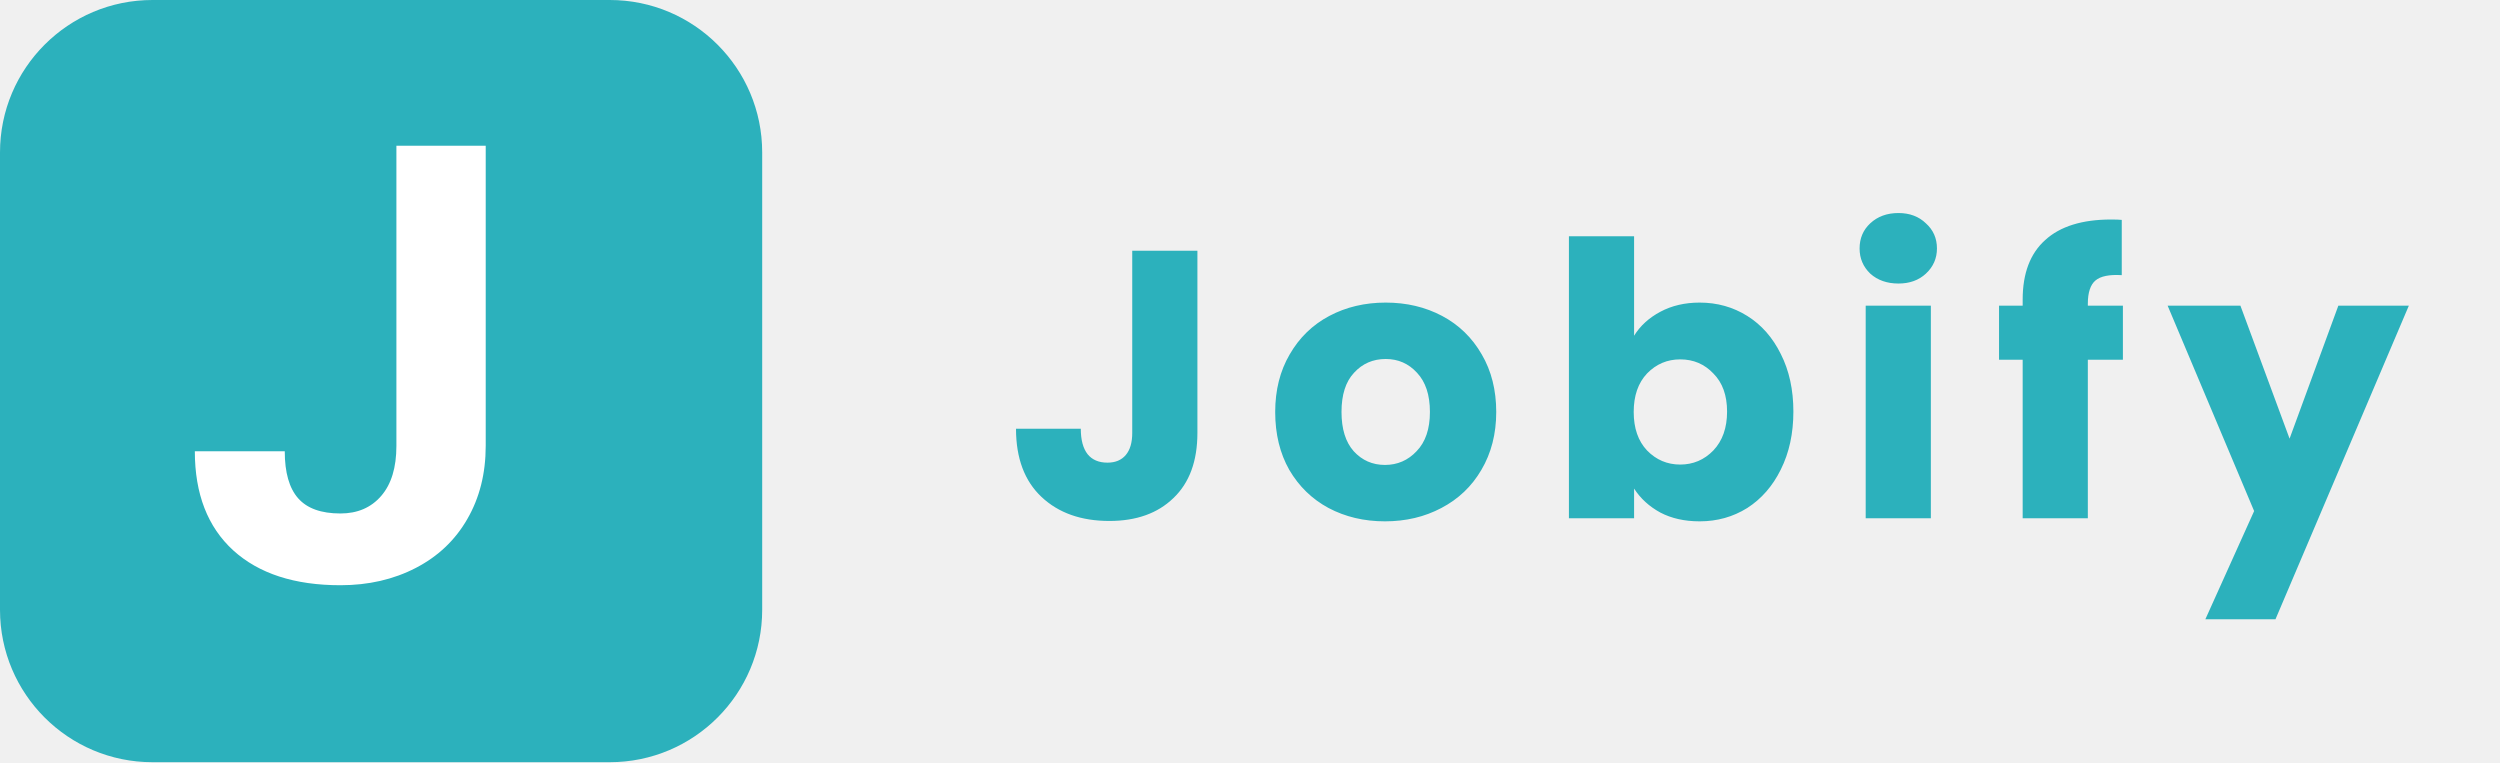
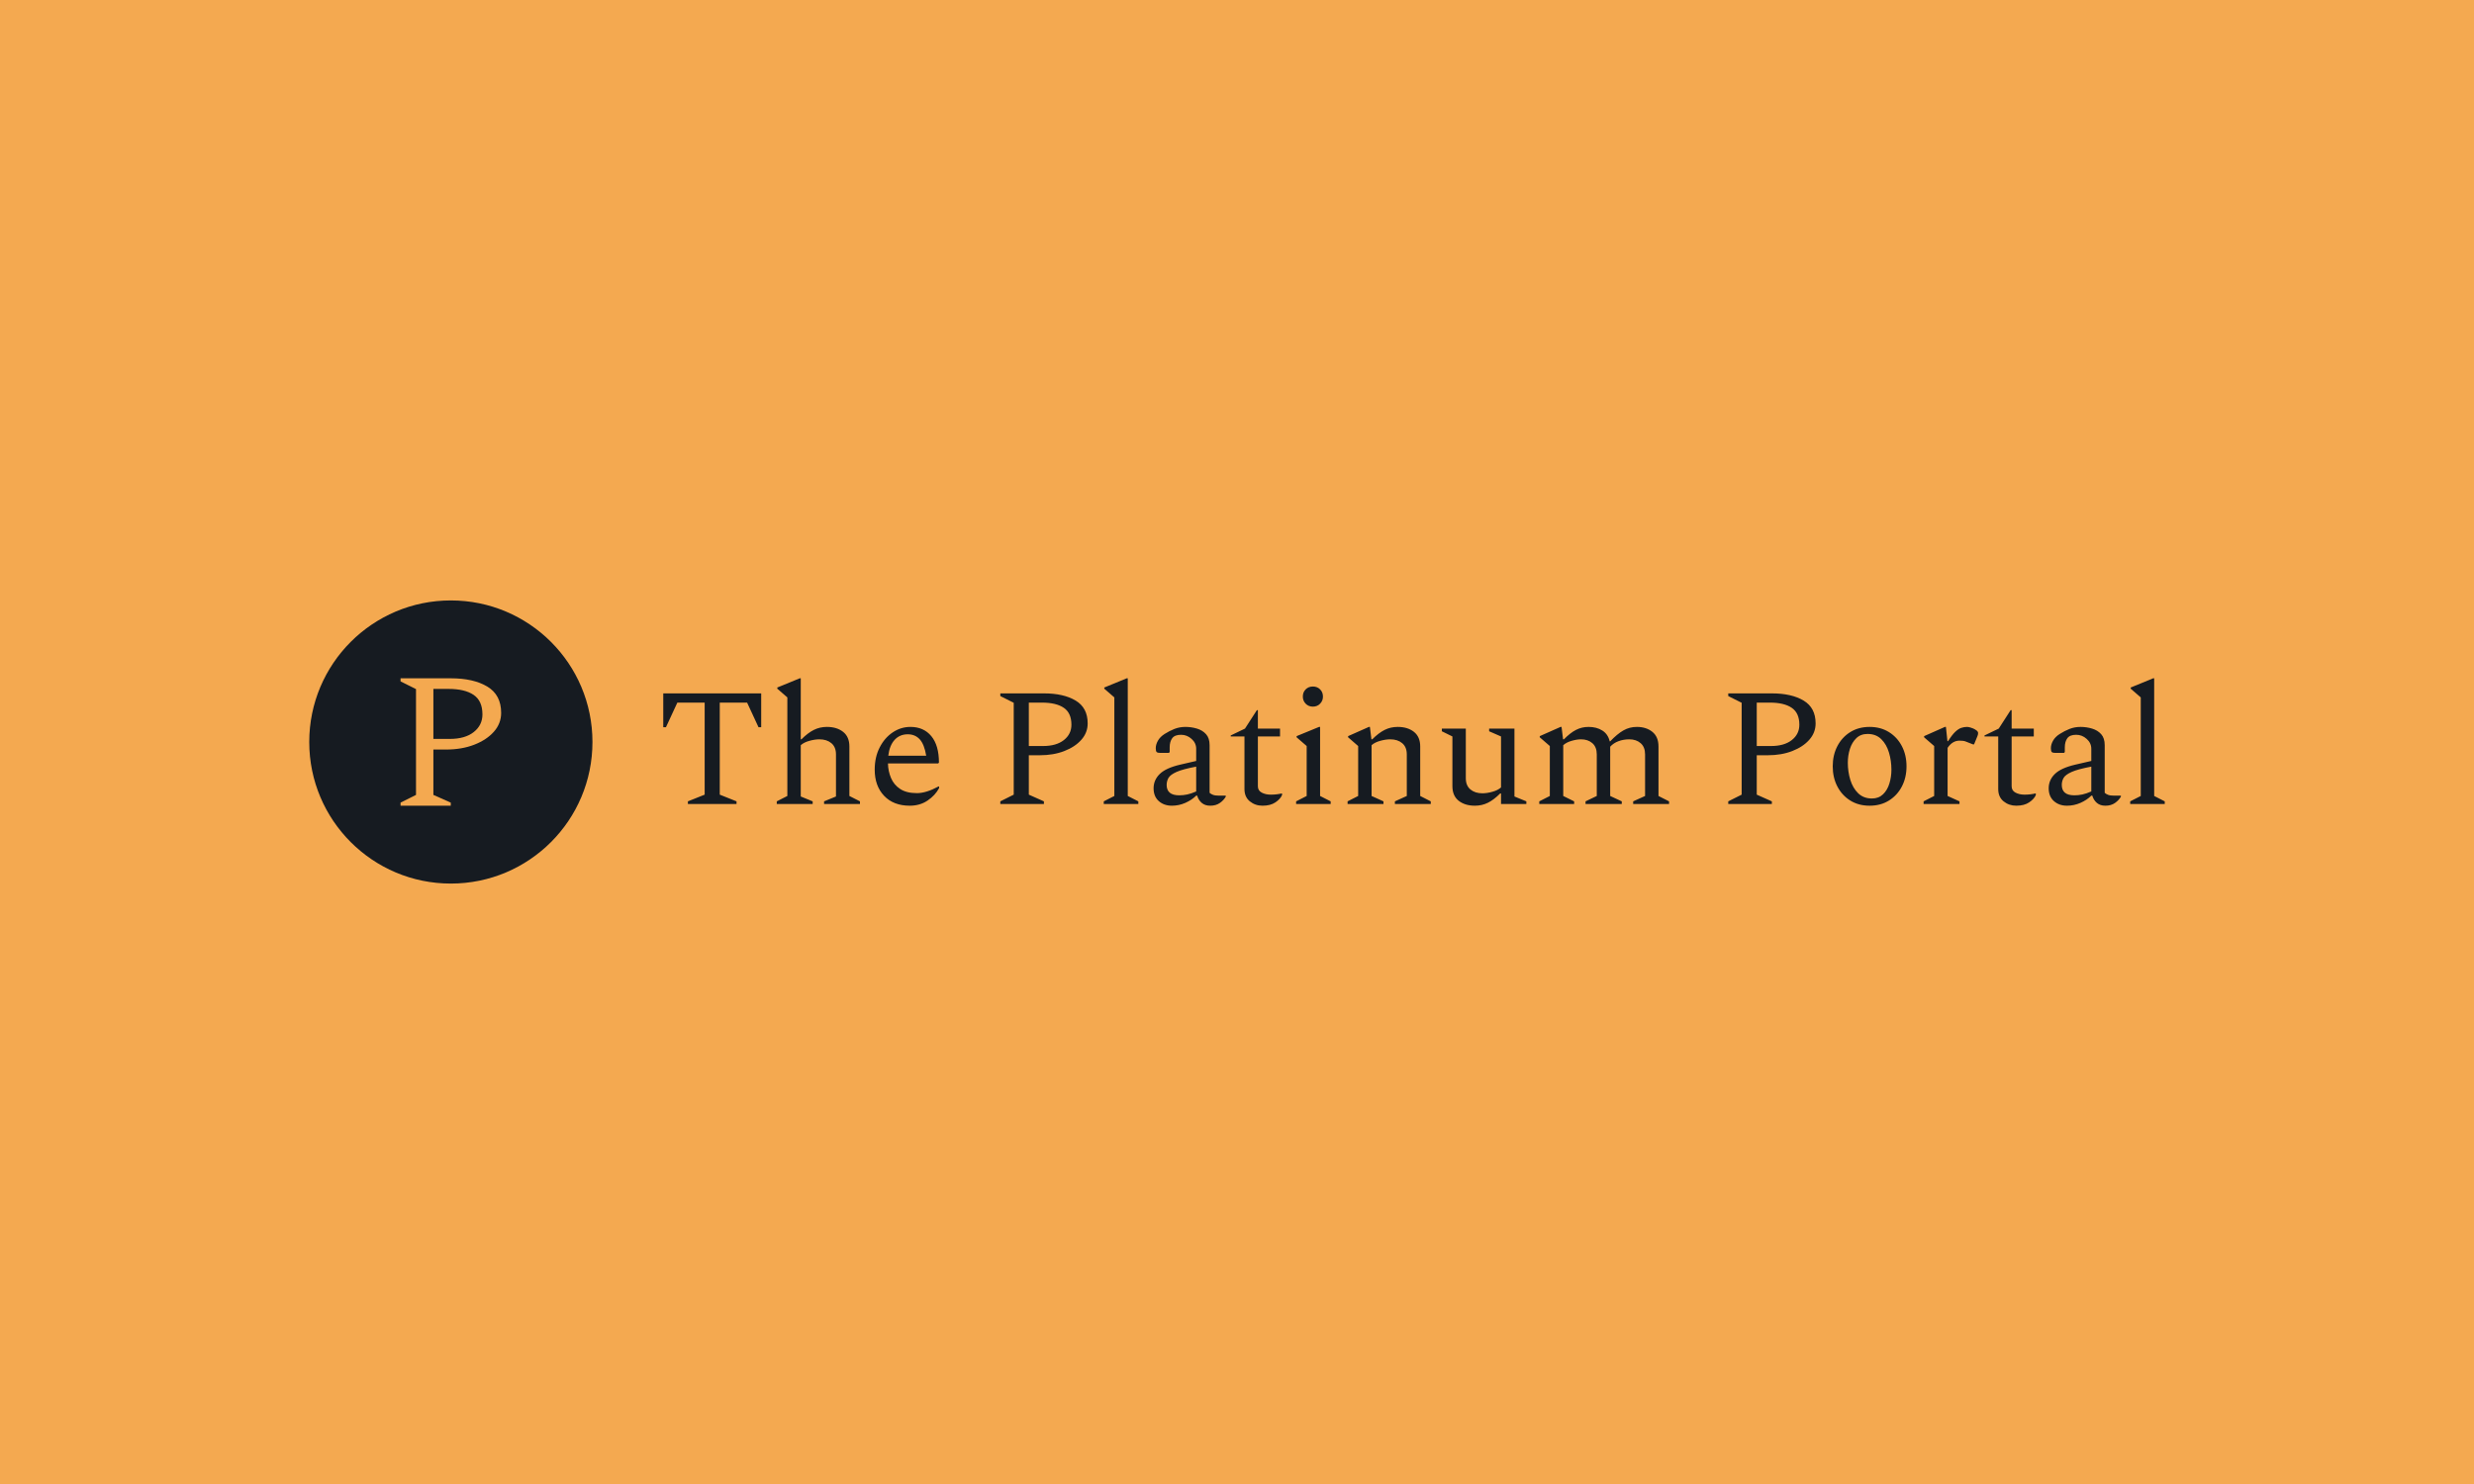
- <svg xmlns="http://www.w3.org/2000/svg" width="164" height="50" viewBox="0 0 164 50" fill="none">
-   <path d="M78.55 16.45V28.4C78.55 30.25 78.025 31.675 76.975 32.675C75.942 33.675 74.542 34.175 72.775 34.175C70.925 34.175 69.442 33.65 68.325 32.6C67.208 31.55 66.65 30.058 66.65 28.125H70.9C70.9 28.858 71.05 29.417 71.35 29.8C71.65 30.167 72.083 30.35 72.65 30.35C73.167 30.35 73.567 30.183 73.85 29.85C74.133 29.517 74.275 29.033 74.275 28.4V16.45H78.55ZM90.853 34.2C89.487 34.2 88.253 33.908 87.153 33.325C86.07 32.742 85.212 31.908 84.578 30.825C83.962 29.742 83.653 28.475 83.653 27.025C83.653 25.592 83.97 24.333 84.603 23.25C85.237 22.15 86.103 21.308 87.203 20.725C88.303 20.142 89.537 19.85 90.903 19.85C92.27 19.85 93.503 20.142 94.603 20.725C95.703 21.308 96.57 22.15 97.203 23.25C97.837 24.333 98.153 25.592 98.153 27.025C98.153 28.458 97.828 29.725 97.178 30.825C96.545 31.908 95.67 32.742 94.553 33.325C93.453 33.908 92.22 34.2 90.853 34.2ZM90.853 30.5C91.67 30.5 92.362 30.2 92.928 29.6C93.511 29 93.803 28.142 93.803 27.025C93.803 25.908 93.52 25.05 92.953 24.45C92.403 23.85 91.72 23.55 90.903 23.55C90.07 23.55 89.378 23.85 88.828 24.45C88.278 25.033 88.003 25.892 88.003 27.025C88.003 28.142 88.27 29 88.803 29.6C89.353 30.2 90.037 30.5 90.853 30.5ZM107.196 22.025C107.596 21.375 108.171 20.85 108.921 20.45C109.671 20.05 110.529 19.85 111.496 19.85C112.646 19.85 113.688 20.142 114.621 20.725C115.554 21.308 116.288 22.142 116.821 23.225C117.371 24.308 117.646 25.567 117.646 27C117.646 28.433 117.371 29.7 116.821 30.8C116.288 31.883 115.554 32.725 114.621 33.325C113.688 33.908 112.646 34.2 111.496 34.2C110.513 34.2 109.654 34.008 108.921 33.625C108.188 33.225 107.613 32.7 107.196 32.05V34H102.921V15.5H107.196V22.025ZM113.296 27C113.296 25.933 112.996 25.1 112.396 24.5C111.813 23.883 111.088 23.575 110.221 23.575C109.371 23.575 108.646 23.883 108.046 24.5C107.463 25.117 107.171 25.958 107.171 27.025C107.171 28.092 107.463 28.933 108.046 29.55C108.646 30.167 109.371 30.475 110.221 30.475C111.071 30.475 111.796 30.167 112.396 29.55C112.996 28.917 113.296 28.067 113.296 27ZM124.539 18.6C123.789 18.6 123.172 18.383 122.689 17.95C122.222 17.5 121.989 16.95 121.989 16.3C121.989 15.633 122.222 15.083 122.689 14.65C123.172 14.2 123.789 13.975 124.539 13.975C125.272 13.975 125.872 14.2 126.339 14.65C126.822 15.083 127.064 15.633 127.064 16.3C127.064 16.95 126.822 17.5 126.339 17.95C125.872 18.383 125.272 18.6 124.539 18.6ZM126.664 20.05V34H122.389V20.05H126.664ZM139.262 23.6H136.962V34H132.687V23.6H131.137V20.05H132.687V19.65C132.687 17.933 133.179 16.633 134.162 15.75C135.145 14.85 136.587 14.4 138.487 14.4C138.804 14.4 139.037 14.408 139.187 14.425V18.05C138.37 18 137.795 18.117 137.462 18.4C137.129 18.683 136.962 19.192 136.962 19.925V20.05H139.262V23.6ZM158.021 20.05L149.271 40.625H144.671L147.871 33.525L142.196 20.05H146.971L150.196 28.775L153.396 20.05H158.021Z" fill="#2CB1BC" />
-   <rect width="50" height="50" rx="10" fill="#2CB1BC" />
-   <path d="M26.004 9.562H31.863V29.25C31.863 31.06 31.46 32.661 30.652 34.055C29.858 35.435 28.732 36.503 27.273 37.258C25.815 38.013 24.168 38.391 22.332 38.391C19.324 38.391 16.98 37.629 15.301 36.105C13.621 34.569 12.781 32.401 12.781 29.602H18.68C18.68 30.995 18.973 32.023 19.559 32.688C20.145 33.352 21.069 33.684 22.332 33.684C23.452 33.684 24.344 33.3 25.008 32.531C25.672 31.763 26.004 30.669 26.004 29.25V9.562Z" fill="white" />
+ <svg xmlns="http://www.w3.org/2000/svg" version="1.1" width="100%" height="100%" viewBox="0 0 1000 600">
+   <rect width="1000" height="600" x="0" y="0" fill="#f4a950" />
+   <g>
+     <circle r="166.667" cx="530.652" cy="552.874" fill="#161b21" transform="matrix(0.3434209,0,0,0.3434209,0,110.1316)" />
+     <path d="M530.541 627.874L471.45 627.874L471.45 624.244L489.632 615.153L489.632 490.595L471.45 481.504L471.45 477.874L530.541 477.874Q557.372 477.874 573.597 487.659Q589.853 497.413 589.853 518.562L589.853 518.562Q589.853 531.062 581.33 540.721Q572.808 550.38 558.161 556.062Q543.483 561.744 525.08 561.744L525.08 561.744L510.087 561.744L510.087 615.153L530.541 624.244L530.541 627.874ZM527.827 490.374L510.087 490.374L510.087 549.244L529.405 549.244Q547.366 549.244 557.593 541.163Q567.82 533.114 567.82 520.361L567.82 520.361Q567.82 504.452 557.467 497.413Q547.145 490.374 527.827 490.374L527.827 490.374Z " fill="#f4a950" transform="matrix(0.3434209,0,0,0.3434209,0,110.1316)" />
+     <path d="M866.891 625.9L809.654 625.9L809.654 622.748L829.391 614.853L829.391 506.492L797.236 506.492L783.804 535.494L780.652 535.494L780.652 495.637L895.92 495.637L895.92 535.494L892.768 535.494L879.336 506.492L847.154 506.492L847.154 614.853L866.891 622.748L866.891 625.9ZM956.501 625.9L914.259 625.9L914.259 622.748L926.704 616.415L926.704 500.379L914.862 490.1L914.862 488.729L941.315 477.874L942.494 477.874L942.494 549.721L943.289 549.721Q950.772 542.21 957.79 538.674Q964.807 535.111 973.278 535.111L973.278 535.111Q984.928 535.111 992.329 540.922Q999.731 546.761 999.731 558.192L999.731 558.192L999.731 616.415L1012.176 622.748L1012.176 625.9L969.934 625.9L969.934 622.748L983.941 617.019L983.941 567.485Q983.941 558.795 978.514 554.244Q973.086 549.721 964.396 549.721L964.396 549.721Q959.078 549.721 952.664 551.503Q946.249 553.258 942.494 556.629L942.494 556.629L942.494 617.019L956.501 622.748L956.501 625.9ZM1070.783 627.874L1070.783 627.874Q1051.65 627.874 1040.575 616.224Q1029.528 604.573 1029.528 585.44L1029.528 585.44Q1029.528 570.637 1035.367 559.288Q1041.178 547.94 1050.745 541.525Q1060.312 535.111 1071.578 535.111L1071.578 535.111Q1087.176 535.111 1096.14 545.966Q1105.131 556.821 1105.131 577.161L1105.131 577.161L1104.144 578.148L1045.125 578.148Q1045.317 587.221 1048.689 595.198Q1052.033 603.203 1059.435 608.137Q1066.836 613.071 1079.281 613.071L1079.281 613.071Q1090.136 613.071 1104.72 605.176L1104.72 605.176L1105.323 605.176L1105.323 607.15Q1100.772 615.648 1091.809 621.761Q1082.817 627.874 1070.783 627.874ZM1068.426 543.8L1068.426 543.8Q1058.941 543.8 1052.91 550.407Q1046.907 557.013 1045.509 569.047L1045.509 569.047L1090.136 569.047Q1087.943 555.642 1082.516 549.721Q1077.088 543.8 1068.426 543.8ZM1228.678 625.9L1177.362 625.9L1177.362 622.748L1193.152 614.853L1193.152 506.684L1177.362 498.789L1177.362 495.637L1228.678 495.637Q1251.978 495.637 1266.068 504.135Q1280.186 512.605 1280.186 530.971L1280.186 530.971Q1280.186 541.827 1272.784 550.215Q1265.383 558.603 1252.664 563.537Q1239.917 568.471 1223.936 568.471L1223.936 568.471L1210.915 568.471L1210.915 614.853L1228.678 622.748L1228.678 625.9ZM1226.321 506.492L1210.915 506.492L1210.915 557.616L1227.691 557.616Q1243.289 557.616 1252.17 550.599Q1261.052 543.608 1261.052 532.534L1261.052 532.534Q1261.052 518.718 1252.061 512.605Q1243.097 506.492 1226.321 506.492L1226.321 506.492ZM1339.807 625.9L1299.128 625.9L1299.128 622.748L1311.573 616.415L1311.573 500.379L1299.731 490.1L1299.731 488.729L1326.183 477.874L1327.362 477.874L1327.362 616.415L1339.807 622.748L1339.807 625.9ZM1379.281 627.874L1379.281 627.874Q1369.988 627.874 1363.875 622.446Q1357.762 617.019 1357.762 607.342L1357.762 607.342Q1357.762 597.665 1364.972 590.566Q1372.154 583.466 1389.15 579.519L1389.15 579.519L1407.9 575.187L1407.9 560.769Q1407.9 554.053 1402.472 549.228Q1397.044 544.376 1390.136 544.376L1390.136 544.376Q1382.625 544.376 1379.665 548.433Q1376.704 552.49 1376.704 559.179L1376.704 559.179L1376.704 564.716L1375.717 565.703L1365.465 565.703Q1362.505 565.703 1361.408 564.716Q1360.312 563.729 1360.312 560.165L1360.312 560.165Q1360.312 555.834 1362.889 551.284Q1365.465 546.761 1370.783 543.389L1370.783 543.389Q1376.321 539.853 1382.324 537.468Q1388.355 535.111 1395.262 535.111L1395.262 535.111Q1402.17 535.111 1408.777 537.084Q1415.383 539.058 1419.522 543.691Q1423.689 548.323 1423.689 556.629L1423.689 556.629L1423.689 612.687Q1425.06 614.058 1427.636 615.045Q1430.186 616.032 1434.736 616.032L1434.736 616.032L1442.22 616.032L1442.823 616.415L1442.823 617.019Q1440.465 621.35 1435.805 624.612Q1431.173 627.874 1424.457 627.874L1424.457 627.874Q1418.344 627.874 1414.506 624.612Q1410.641 621.35 1409.078 616.032L1409.078 616.032L1407.9 616.032Q1402.746 621.158 1395.153 624.529Q1387.56 627.874 1379.281 627.874ZM1373.141 603.395L1373.141 603.395Q1373.141 615.648 1387.943 615.648L1387.943 615.648Q1392.686 615.648 1397.318 614.661Q1401.978 613.674 1407.9 611.097L1407.9 611.097L1407.9 581.876Q1392.11 584.837 1384.791 588.099Q1377.499 591.361 1375.334 595.116Q1373.141 598.872 1373.141 603.395ZM1486.052 627.874L1486.052 627.874Q1477.362 627.874 1471.057 622.748Q1464.725 617.622 1464.725 608.329L1464.725 608.329L1464.725 546.35L1448.552 546.35L1448.552 545.171L1465.328 537.084L1479.336 515.374L1480.515 515.374L1480.515 537.084L1506.584 537.084L1506.584 546.35L1480.515 546.35L1480.515 604.985Q1480.515 610.111 1485.065 612.468Q1489.588 614.853 1495.728 614.853L1495.728 614.853Q1499.457 614.853 1502.719 614.442Q1505.981 614.058 1508.338 613.455L1508.338 613.455L1508.941 613.455L1508.941 615.429Q1506.967 619.979 1501.156 623.926Q1495.317 627.874 1486.052 627.874ZM1545.262 511.235L1545.262 511.235Q1540.136 511.235 1536.765 507.781Q1533.42 504.327 1533.42 499.392L1533.42 499.392Q1533.42 494.266 1536.765 490.895Q1540.136 487.55 1545.262 487.55L1545.262 487.55Q1550.389 487.55 1553.733 490.895Q1557.105 494.266 1557.105 499.392L1557.105 499.392Q1557.105 504.327 1553.733 507.781Q1550.389 511.235 1545.262 511.235ZM1566.178 625.9L1525.526 625.9L1525.526 622.748L1537.943 616.415L1537.943 557.616L1526.101 547.337L1526.101 545.966L1552.554 535.111L1553.733 535.111L1553.733 616.415L1566.178 622.748L1566.178 625.9ZM1628.349 625.9L1586.107 625.9L1586.107 622.748L1598.552 616.415L1598.552 557.616L1586.71 547.337L1586.71 545.966L1611.189 535.111L1612.368 535.111L1614.149 549.721L1615.136 549.721Q1622.62 542.21 1629.637 538.674Q1636.628 535.111 1645.125 535.111L1645.125 535.111Q1656.776 535.111 1664.177 540.922Q1671.578 546.761 1671.578 558.192L1671.578 558.192L1671.578 616.415L1683.996 622.748L1683.996 625.9L1641.781 625.9L1641.781 622.748L1655.789 616.415L1655.789 567.485Q1655.789 558.795 1650.361 554.244Q1644.933 549.721 1636.244 549.721L1636.244 549.721Q1630.926 549.721 1624.511 551.503Q1618.097 553.258 1614.341 556.629L1614.341 556.629L1614.341 616.415L1628.349 622.748L1628.349 625.9ZM1735.915 627.874L1735.915 627.874Q1724.265 627.874 1716.863 622.062Q1709.462 616.224 1709.462 604.793L1709.462 604.793L1709.462 546.35L1697.044 540.237L1697.044 537.084L1725.251 537.084L1725.251 595.5Q1725.251 604.19 1730.679 608.74Q1736.107 613.263 1744.796 613.263L1744.796 613.263Q1750.114 613.263 1756.529 611.481Q1762.943 609.727 1766.699 606.355L1766.699 606.355L1766.699 546.35L1752.691 540.237L1752.691 537.084L1782.488 537.084L1782.488 617.019L1796.496 622.748L1796.496 625.9L1766.699 625.9L1766.699 613.455L1765.712 613.455Q1758.228 620.966 1751.211 624.42Q1744.193 627.874 1735.915 627.874ZM1852.746 625.9L1811.71 625.9L1811.71 622.748L1824.128 616.415L1824.128 557.616L1812.285 547.337L1812.285 545.966L1836.765 535.111L1837.943 535.111L1839.725 549.721L1840.712 549.721Q1848.031 542.21 1854.829 538.674Q1861.628 535.111 1869.742 535.111L1869.742 535.111Q1879.199 535.111 1885.915 539.36Q1892.631 543.608 1894.605 552.079L1894.605 552.079L1895.18 552.079Q1903.486 543.389 1910.696 539.25Q1917.878 535.111 1926.567 535.111L1926.567 535.111Q1937.614 535.111 1944.824 540.922Q1952.033 546.761 1952.033 558.192L1952.033 558.192L1952.033 616.415L1964.478 622.748L1964.478 625.9L1922.236 625.9L1922.236 622.748L1936.244 616.415L1936.244 567.485Q1936.244 558.795 1931.008 554.244Q1925.772 549.721 1917.686 549.721L1917.686 549.721Q1910.97 549.721 1905.049 551.887Q1899.128 554.053 1895.18 558.411L1895.18 558.411L1895.18 616.415L1908.804 622.748L1908.804 625.9L1866.178 625.9L1866.178 622.748L1879.391 616.415L1879.391 567.485Q1879.391 558.795 1874.182 554.244Q1868.947 549.721 1860.86 549.721L1860.86 549.721Q1855.926 549.721 1849.785 551.503Q1843.673 553.258 1839.917 556.629L1839.917 556.629L1839.917 616.415L1852.746 622.748L1852.746 625.9ZM2085.449 625.9L2034.133 625.9L2034.133 622.748L2049.923 614.853L2049.923 506.684L2034.133 498.789L2034.133 495.637L2085.449 495.637Q2108.749 495.637 2122.867 504.135Q2136.957 512.605 2136.957 530.971L2136.957 530.971Q2136.957 541.827 2129.555 550.215Q2122.154 558.603 2109.435 563.537Q2096.715 568.471 2080.707 568.471L2080.707 568.471L2067.686 568.471L2067.686 614.853L2085.449 622.748L2085.449 625.9ZM2083.091 506.492L2067.686 506.492L2067.686 557.616L2084.462 557.616Q2100.06 557.616 2108.941 550.599Q2117.823 543.608 2117.823 532.534L2117.823 532.534Q2117.823 518.718 2108.832 512.605Q2099.868 506.492 2083.091 506.492L2083.091 506.492ZM2200.526 627.874L2200.526 627.874Q2187.505 627.874 2177.719 621.761Q2167.96 615.648 2162.532 605.176Q2157.105 594.705 2157.105 581.492L2157.105 581.492Q2157.105 568.279 2162.532 557.808Q2167.96 547.337 2177.719 541.224Q2187.505 535.111 2200.526 535.111L2200.526 535.111Q2213.546 535.111 2223.305 541.224Q2233.091 547.337 2238.519 557.808Q2243.947 568.279 2243.947 581.492L2243.947 581.492Q2243.947 594.705 2238.519 605.176Q2233.091 615.648 2223.305 621.761Q2213.546 627.874 2200.526 627.874ZM2203.294 619.376L2203.294 619.376Q2211.189 619.376 2216.315 614.442Q2221.441 609.508 2223.799 601.722Q2226.183 593.937 2226.183 585.44L2226.183 585.44Q2226.183 574.968 2223.305 565.319Q2220.454 555.642 2214.232 549.529Q2208.009 543.389 2198.141 543.389L2198.141 543.389Q2190.054 543.389 2184.928 548.323Q2179.802 553.258 2177.335 560.96Q2174.868 568.663 2174.868 577.353L2174.868 577.353Q2174.868 587.797 2177.828 597.474Q2180.789 607.15 2187.094 613.263Q2193.426 619.376 2203.294 619.376ZM2306.31 625.9L2264.067 625.9L2264.067 622.748L2276.512 616.415L2276.512 557.616L2264.67 547.337L2264.67 545.966L2289.149 535.111L2290.328 535.111L2292.11 551.887L2292.878 551.887Q2297.428 544.595 2301.266 540.922Q2305.131 537.276 2308.475 536.207Q2311.847 535.111 2315.191 535.111L2315.191 535.111Q2316.781 535.111 2318.837 535.714Q2320.92 536.289 2322.291 536.892L2322.291 536.892Q2324.457 537.879 2326.348 539.25Q2328.212 540.648 2328.212 542.402L2328.212 542.402Q2328.212 544.184 2327.417 545.966L2327.417 545.966L2323.47 555.642L2322.099 555.642L2314.588 552.682Q2312.423 551.695 2310.367 551.503Q2308.283 551.284 2306.31 551.284L2306.31 551.284Q2298.031 551.284 2292.302 559.782L2292.302 559.782L2292.302 616.415L2306.31 622.748L2306.31 625.9ZM2373.223 627.874L2373.223 627.874Q2364.533 627.874 2358.228 622.748Q2351.896 617.622 2351.896 608.329L2351.896 608.329L2351.896 546.35L2335.723 546.35L2335.723 545.171L2352.499 537.084L2366.507 515.374L2367.686 515.374L2367.686 537.084L2393.755 537.084L2393.755 546.35L2367.686 546.35L2367.686 604.985Q2367.686 610.111 2372.236 612.468Q2376.759 614.853 2382.899 614.853L2382.899 614.853Q2386.628 614.853 2389.89 614.442Q2393.152 614.058 2395.509 613.455L2395.509 613.455L2396.112 613.455L2396.112 615.429Q2394.139 619.979 2388.327 623.926Q2382.488 627.874 2373.223 627.874ZM2432.817 627.874L2432.817 627.874Q2423.552 627.874 2417.439 622.446Q2411.299 617.019 2411.299 607.342L2411.299 607.342Q2411.299 597.665 2418.508 590.566Q2425.717 583.466 2442.686 579.519L2442.686 579.519L2461.436 575.187L2461.436 560.769Q2461.436 554.053 2456.008 549.228Q2450.58 544.376 2443.673 544.376L2443.673 544.376Q2436.189 544.376 2433.228 548.433Q2430.268 552.49 2430.268 559.179L2430.268 559.179L2430.268 564.716L2429.281 565.703L2419.001 565.703Q2416.041 565.703 2414.972 564.716Q2413.875 563.729 2413.875 560.165L2413.875 560.165Q2413.875 555.834 2416.452 551.284Q2419.001 546.761 2424.347 543.389L2424.347 543.389Q2429.857 539.853 2435.887 537.468Q2441.891 535.111 2448.799 535.111L2448.799 535.111Q2455.706 535.111 2462.34 537.084Q2468.947 539.058 2473.086 543.691Q2477.225 548.323 2477.225 556.629L2477.225 556.629L2477.225 612.687Q2478.623 614.058 2481.173 615.045Q2483.749 616.032 2488.272 616.032L2488.272 616.032L2495.783 616.032L2496.386 616.415L2496.386 617.019Q2494.001 621.35 2489.369 624.612Q2484.736 627.874 2478.02 627.874L2478.02 627.874Q2471.907 627.874 2468.042 624.612Q2464.204 621.35 2462.614 616.032L2462.614 616.032L2461.436 616.032Q2456.31 621.158 2448.716 624.529Q2441.123 627.874 2432.817 627.874ZM2426.704 603.395L2426.704 603.395Q2426.704 615.648 2441.507 615.648L2441.507 615.648Q2446.249 615.648 2450.882 614.661Q2455.515 613.674 2461.436 611.097L2461.436 611.097L2461.436 581.876Q2445.646 584.837 2438.355 588.099Q2431.035 591.361 2428.87 595.116Q2426.704 598.872 2426.704 603.395ZM2547.894 625.9L2507.242 625.9L2507.242 622.748L2519.659 616.415L2519.659 500.379L2507.817 490.1L2507.817 488.729L2534.27 477.874L2535.449 477.874L2535.449 616.415L2547.894 622.748L2547.894 625.9Z " fill="#161b21" transform="matrix(0.3434209,0,0,0.3434209,0,110.1316)" />
+   </g>
</svg>
